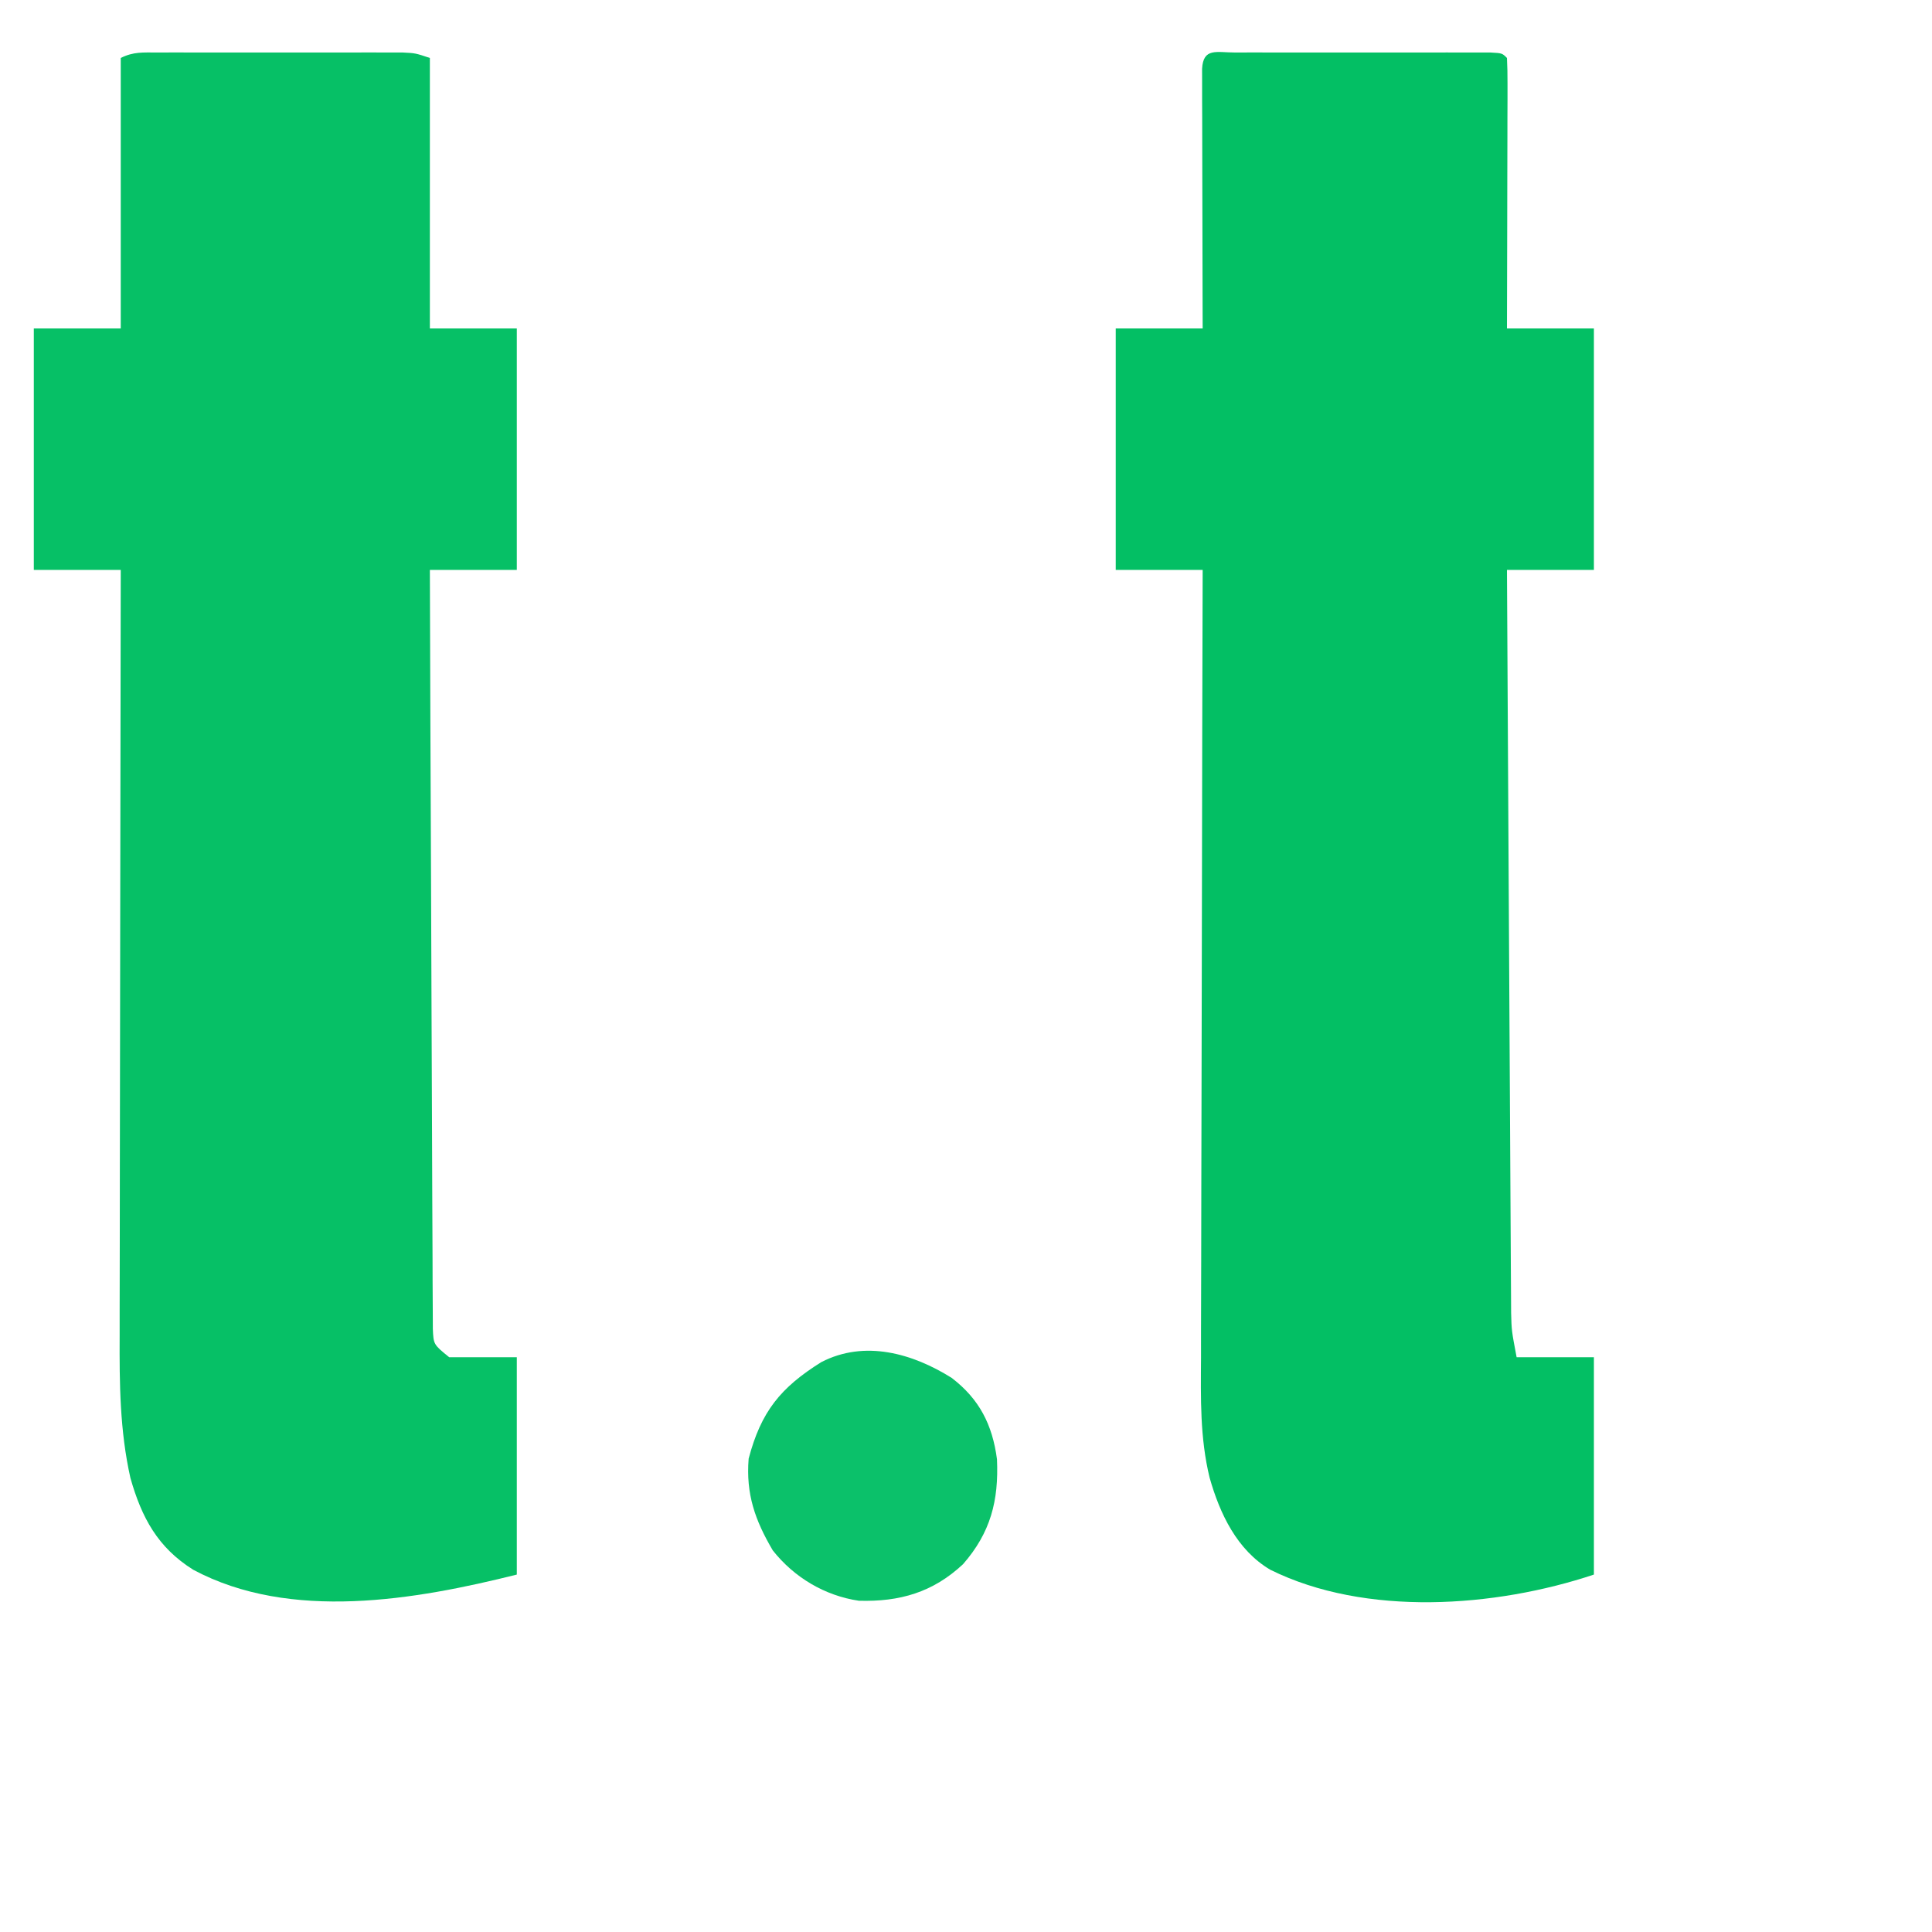
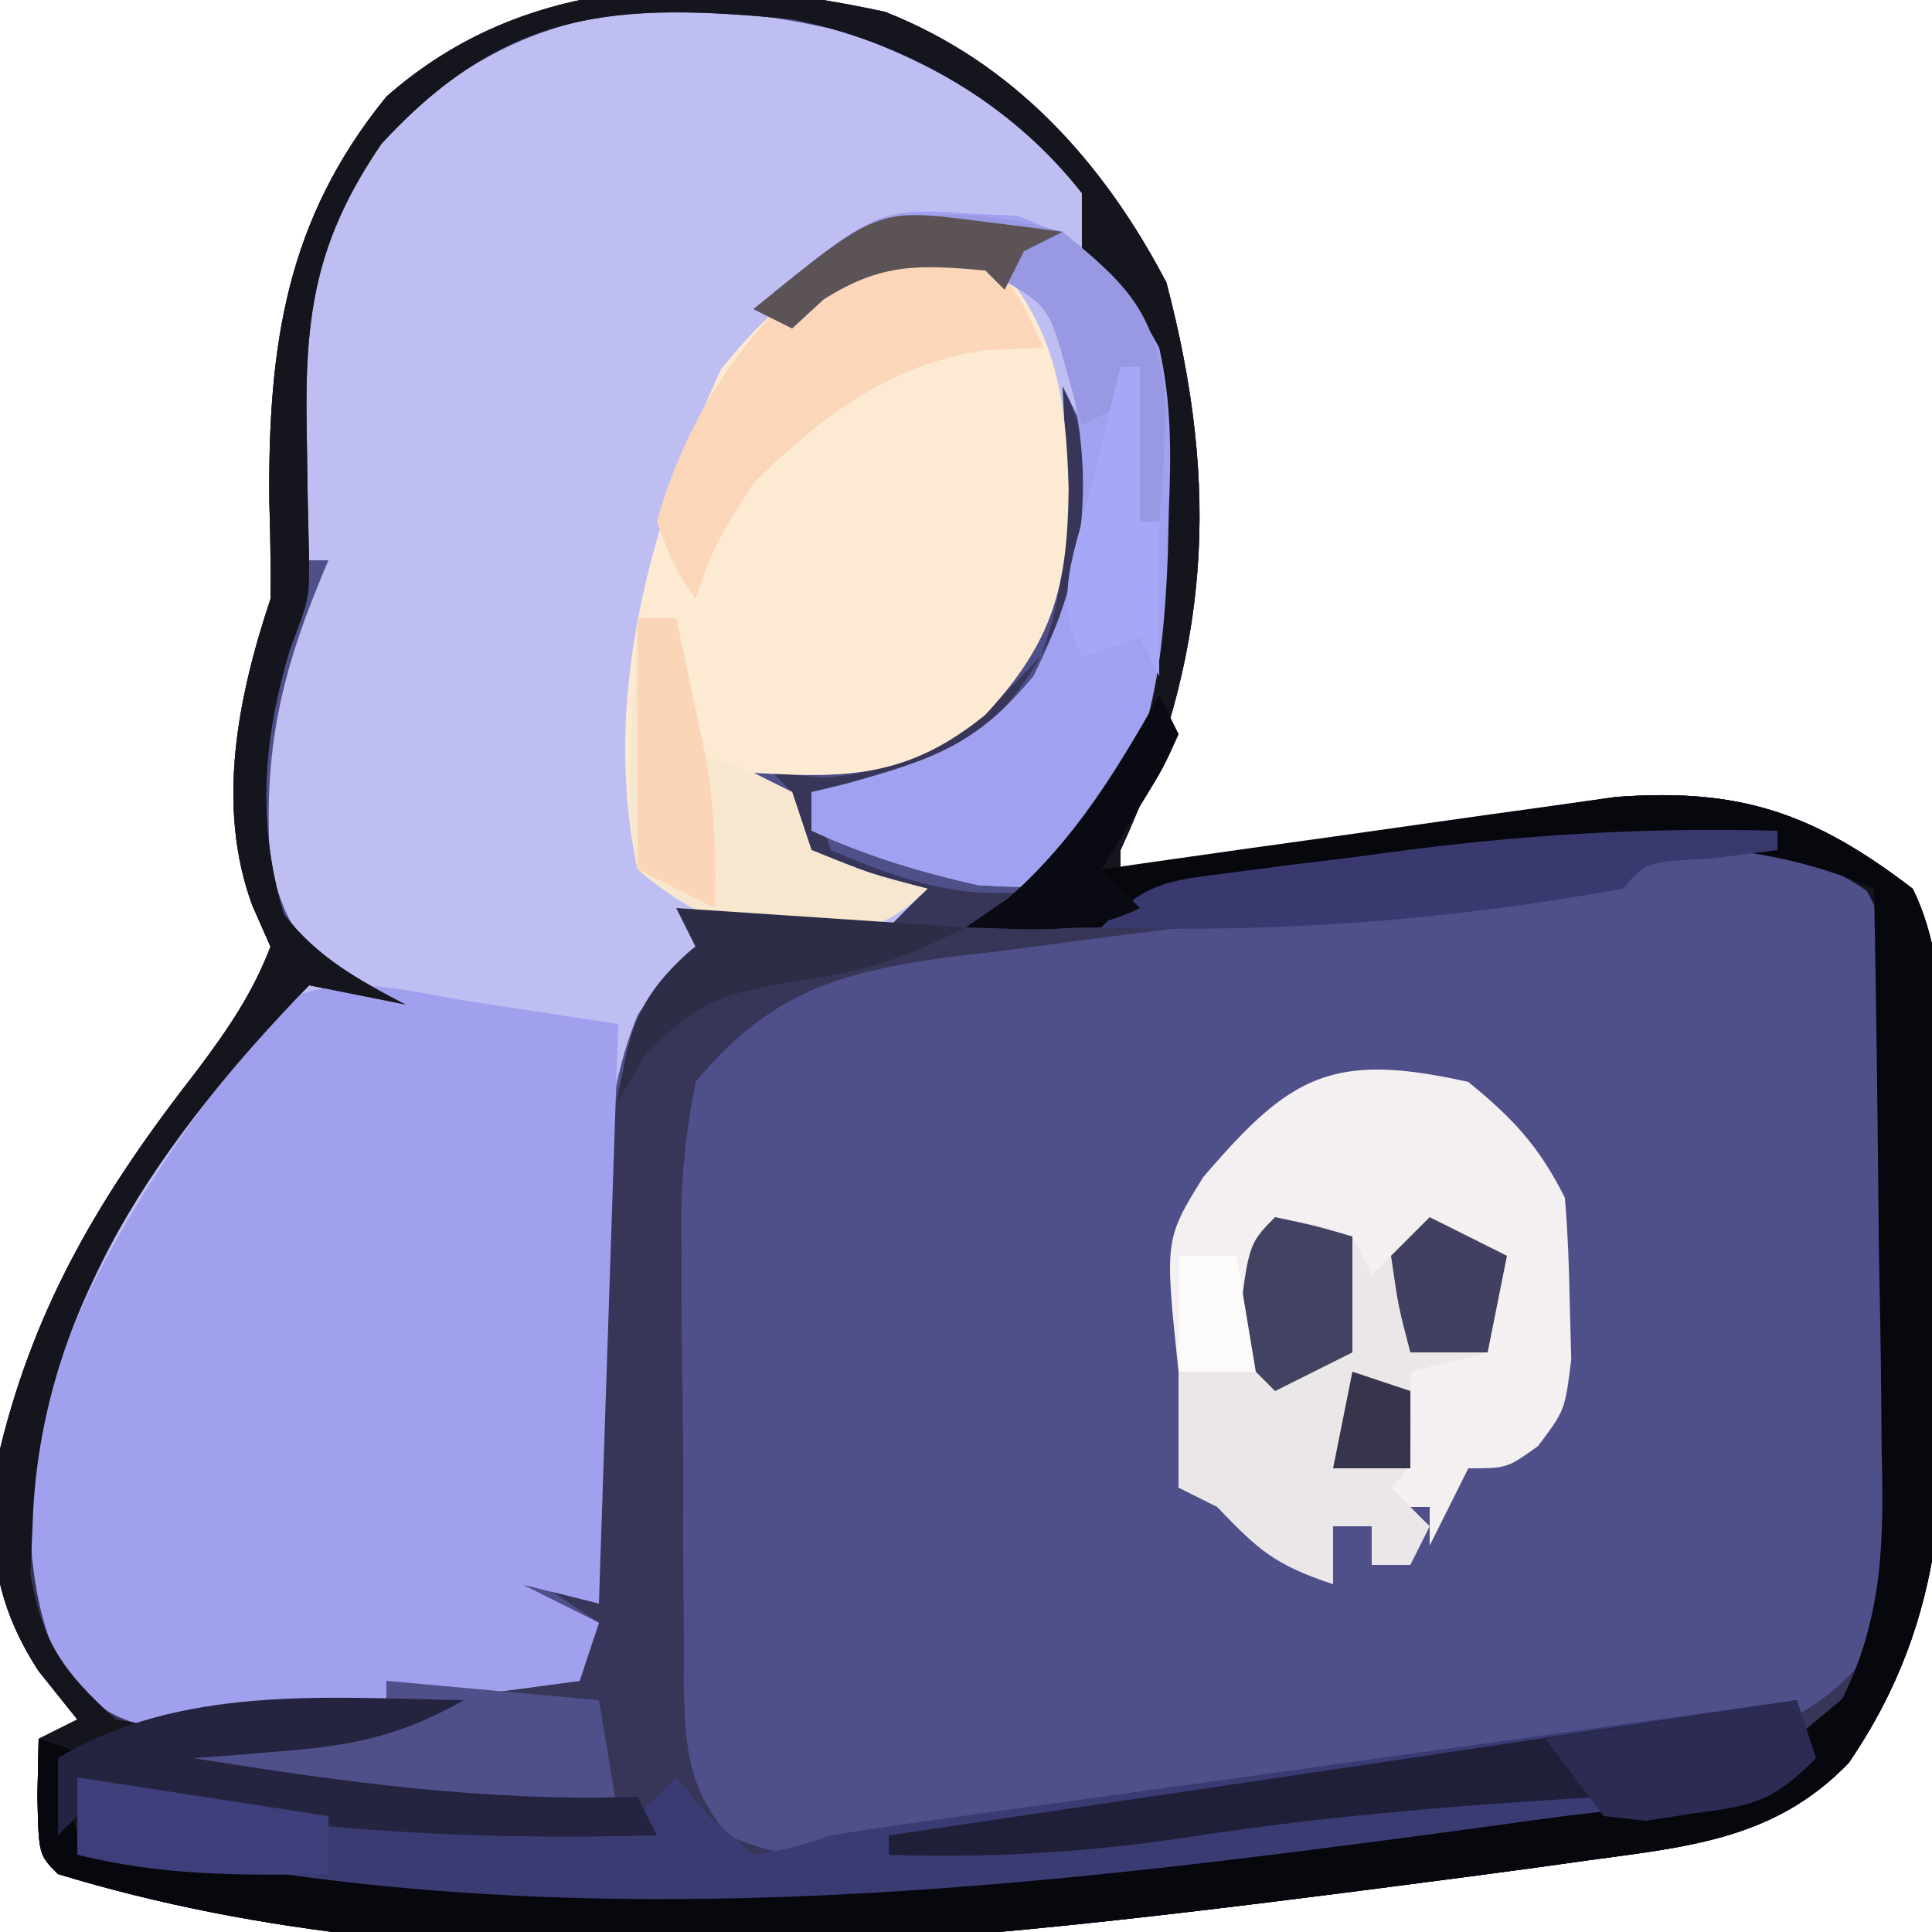
- <svg xmlns="http://www.w3.org/2000/svg" version="1.1" width="55pt" height="55pt" viewBox="0 0 400 400">
-   <path d="M0 0 C1.757 -0.005 1.757 -0.005 3.55 -0.01 C4.82 -0.008 6.091 -0.006 7.401 -0.003 C8.7 -0.004 10 -0.005 11.339 -0.006 C14.092 -0.008 16.845 -0.006 19.598 -0.001 C23.127 0.005 26.655 0.001 30.184 -0.005 C33.548 -0.009 36.912 -0.006 40.276 -0.003 C41.544 -0.005 42.813 -0.007 44.12 -0.01 C45.295 -0.006 46.47 -0.003 47.68 0 C48.715 0.001 49.751 0.002 50.817 0.002 C53.405 0.129 53.405 0.129 56.405 1.129 C56.405 19.609 56.405 38.089 56.405 57.129 C62.345 57.129 68.285 57.129 74.405 57.129 C74.405 73.629 74.405 90.129 74.405 107.129 C68.465 107.129 62.525 107.129 56.405 107.129 C56.466 127.939 56.542 148.749 56.64 169.558 C56.685 179.22 56.725 188.882 56.751 198.544 C56.774 206.963 56.807 215.382 56.853 223.802 C56.877 228.262 56.896 232.721 56.902 237.181 C56.908 241.376 56.928 245.571 56.959 249.766 C56.968 251.308 56.971 252.85 56.97 254.392 C56.968 256.493 56.985 258.593 57.006 260.694 C57.01 261.872 57.015 263.049 57.02 264.261 C57.158 267.489 57.158 267.489 60.405 270.129 C65.025 270.129 69.645 270.129 74.405 270.129 C74.405 284.979 74.405 299.829 74.405 315.129 C53.449 320.368 27.554 324.901 7.405 314.129 C0.062 309.523 -3.261 303.354 -5.595 295.129 C-7.797 285.305 -7.869 275.613 -7.823 265.611 C-7.822 263.875 -7.822 262.139 -7.823 260.404 C-7.824 255.727 -7.812 251.05 -7.798 246.373 C-7.786 241.472 -7.785 236.572 -7.782 231.671 C-7.776 222.407 -7.76 213.142 -7.739 203.878 C-7.717 193.324 -7.706 182.77 -7.696 172.216 C-7.675 150.521 -7.64 128.825 -7.595 107.129 C-13.535 107.129 -19.475 107.129 -25.595 107.129 C-25.595 90.629 -25.595 74.129 -25.595 57.129 C-19.655 57.129 -13.715 57.129 -7.595 57.129 C-7.595 38.649 -7.595 20.169 -7.595 1.129 C-4.95 -0.193 -2.962 0.002 0 0 Z " fill="#06C066" transform="translate(32.59546,10.87061)" />
-   <path d="M0 0 C1.218 -0.003 2.436 -0.006 3.691 -0.01 C5.03 -0.008 6.37 -0.006 7.709 -0.003 C9.073 -0.004 10.437 -0.005 11.8 -0.006 C14.662 -0.008 17.524 -0.006 20.385 -0.001 C24.061 0.005 27.737 0.001 31.412 -0.005 C34.229 -0.008 37.047 -0.007 39.864 -0.004 C41.219 -0.004 42.575 -0.005 43.931 -0.007 C45.822 -0.009 47.714 -0.005 49.605 0 C51.223 0.001 51.223 0.001 52.873 0.002 C55.303 0.129 55.303 0.129 56.303 1.129 C56.396 2.879 56.42 4.632 56.416 6.384 C56.416 8.065 56.416 8.065 56.416 9.781 C56.411 11.001 56.406 12.22 56.4 13.477 C56.399 14.719 56.398 15.96 56.396 17.239 C56.391 20.545 56.382 23.851 56.371 27.158 C56.361 30.529 56.357 33.9 56.352 37.272 C56.341 43.891 56.323 50.51 56.303 57.129 C62.243 57.129 68.183 57.129 74.303 57.129 C74.303 73.629 74.303 90.129 74.303 107.129 C68.363 107.129 62.423 107.129 56.303 107.129 C56.41 127.496 56.523 147.863 56.642 168.229 C56.697 177.686 56.751 187.142 56.8 196.599 C56.843 204.842 56.889 213.084 56.94 221.327 C56.966 225.691 56.991 230.055 57.012 234.419 C57.031 238.528 57.056 242.637 57.083 246.746 C57.093 248.253 57.1 249.759 57.106 251.266 C57.114 253.327 57.129 255.387 57.145 257.448 C57.151 258.6 57.157 259.752 57.164 260.939 C57.259 264.617 57.259 264.617 58.303 270.129 C63.583 270.129 68.863 270.129 74.303 270.129 C74.303 284.979 74.303 299.829 74.303 315.129 C53.877 321.938 27.046 323.91 7.303 314.129 C0.408 310.055 -3.15 302.525 -5.265 295.052 C-7.272 286.79 -7.094 278.59 -7.038 270.152 C-7.037 268.367 -7.037 266.582 -7.039 264.797 C-7.04 259.986 -7.022 255.175 -7.001 250.364 C-6.983 245.323 -6.981 240.282 -6.977 235.241 C-6.968 225.711 -6.943 216.181 -6.913 206.651 C-6.88 195.795 -6.863 184.939 -6.848 174.082 C-6.817 151.765 -6.764 129.447 -6.697 107.129 C-12.637 107.129 -18.577 107.129 -24.697 107.129 C-24.697 90.629 -24.697 74.129 -24.697 57.129 C-18.757 57.129 -12.817 57.129 -6.697 57.129 C-6.703 55.438 -6.708 53.747 -6.713 52.005 C-6.729 46.429 -6.741 40.853 -6.749 35.277 C-6.754 31.895 -6.761 28.513 -6.773 25.131 C-6.786 21.246 -6.79 17.362 -6.795 13.477 C-6.8 12.257 -6.805 11.038 -6.811 9.781 C-6.811 8.099 -6.811 8.099 -6.811 6.384 C-6.813 5.391 -6.815 4.398 -6.818 3.376 C-6.58 -1.058 -3.821 0.003 0 0 Z " fill="#03BF64" transform="translate(255.6973,10.87061)" />
-   <path d="M0 0 C5.745 4.407 8.42 9.701 9.367 16.832 C9.751 25.414 8.047 32.025 2.344 38.559 C-3.895 44.396 -10.776 46.38 -19.234 46.133 C-26.298 45.083 -32.634 41.296 -37.047 35.715 C-40.726 29.458 -42.63 24.063 -42.047 16.715 C-39.475 6.972 -35.462 2.018 -27.012 -3.27 C-18.024 -7.915 -8.12 -5.098 0 0 Z " fill="#0BC16A" transform="translate(197.0469,285.2852)" />
+ <svg xmlns="http://www.w3.org/2000/svg" version="1.1" width="100" height="100">
+   <path d="M0 0 C6.652 2.622 11.283 7.75 14.562 14.012 C17.384 24.732 16.807 33.364 12.188 43.387 C12.188 43.717 12.188 44.047 12.188 44.387 C13.035 44.26 13.882 44.134 14.754 44.004 C17.918 43.536 21.083 43.077 24.248 42.623 C25.614 42.425 26.98 42.224 28.345 42.02 C30.314 41.726 32.286 41.445 34.258 41.164 C35.441 40.991 36.625 40.818 37.844 40.64 C44.251 40.154 48.096 41.479 53.188 45.387 C55.5 50.011 54.541 56.808 54.593 61.942 C54.614 63.558 54.648 65.173 54.695 66.789 C54.954 75.75 55.118 82.952 49.875 90.637 C46.077 94.575 41.625 94.966 36.391 95.676 C35.617 95.784 34.844 95.893 34.047 96.005 C31.512 96.353 28.975 96.685 26.438 97.012 C25.57 97.124 24.703 97.236 23.81 97.352 C2.328 100.082 -21.772 102.802 -42.812 96.387 C-43.812 95.387 -43.812 95.387 -43.875 92.324 C-43.854 91.355 -43.834 90.385 -43.812 89.387 C-42.822 88.892 -42.822 88.892 -41.812 88.387 C-42.803 87.149 -42.803 87.149 -43.812 85.887 C-46.264 82.131 -46.538 78.753 -45.812 74.387 C-43.952 66.737 -40.432 60.965 -35.617 54.797 C-34.038 52.687 -32.758 50.842 -31.812 48.387 C-32.122 47.685 -32.431 46.984 -32.75 46.262 C-34.642 41.141 -33.512 35.485 -31.812 30.387 C-31.793 28.678 -31.819 26.969 -31.875 25.262 C-31.928 17.248 -31.003 10.763 -25.812 4.387 C-18.541 -2.019 -9.27 -2.021 0 0 Z " fill="#4F4F8A" transform="translate(45.8125,0.6132812)" />
+   <path d="M0 0 C5.613 2.059 9.412 4.622 13.129 9.316 C13.129 10.636 13.129 11.956 13.129 13.316 C13.616 13.725 14.103 14.134 14.605 14.555 C17.099 17.438 16.57 20.873 16.504 24.504 C16.496 25.27 16.488 26.037 16.48 26.827 C16.326 32.932 15.748 38.111 11.734 43.023 C10.129 44.316 10.129 44.316 6.754 44.129 C3.672 43.438 0.995 42.619 -1.871 41.316 C-1.871 40.656 -1.871 39.996 -1.871 39.316 C-1.268 39.169 -0.665 39.023 -0.043 38.871 C4.354 37.637 6.63 36.915 9.629 33.316 C11.925 28.725 12.315 25.428 12.129 20.316 C11.634 19.326 11.634 19.326 11.129 18.316 C11.175 19.041 11.222 19.765 11.27 20.512 C11.499 26.645 11.502 30.589 7.129 35.316 C3.18 38.519 0.127 38.61 -4.871 38.316 C-3.881 38.811 -3.881 38.811 -2.871 39.316 C-2.541 40.306 -2.211 41.296 -1.871 42.316 C1.137 43.542 1.137 43.542 4.129 44.316 C3.469 44.976 2.809 45.636 2.129 46.316 C-0.106 46.259 -2.269 45.993 -4.484 45.703 C-7.658 46.519 -9.108 48.157 -10.869 50.863 C-13.049 56.201 -12.658 62.071 -12.684 67.754 C-12.709 69.058 -12.734 70.362 -12.76 71.705 C-12.818 74.909 -12.855 78.112 -12.871 81.316 C-14.191 80.986 -15.511 80.656 -16.871 80.316 C-15.551 80.976 -14.231 81.636 -12.871 82.316 C-13.201 83.306 -13.531 84.296 -13.871 85.316 C-16.37 85.656 -18.87 85.988 -21.371 86.316 C-22.067 86.412 -22.763 86.507 -23.48 86.605 C-36.559 88.301 -36.559 88.301 -40.371 85.441 C-42.885 80.205 -42.671 75.369 -41.211 69.797 C-38.533 62.436 -33.993 54.367 -27.871 49.316 C-26.881 49.316 -25.891 49.316 -24.871 49.316 C-25.51 48.883 -26.15 48.45 -26.809 48.004 C-28.871 46.316 -28.871 46.316 -29.871 43.316 C-30.292 37.102 -29.321 33.033 -26.871 27.316 C-27.201 27.316 -27.531 27.316 -27.871 27.316 C-28.677 11.382 -28.677 11.382 -23.871 5.316 C-17.022 -1.638 -9.377 -2.233 0 0 Z " fill="#BEBEF3" transform="translate(43.87109,1.683594)" />
+   <path d="M0 0 C6.652 2.622 11.283 7.75 14.562 14.012 C17.384 24.732 16.807 33.364 12.188 43.387 C12.188 43.717 12.188 44.047 12.188 44.387 C13.035 44.26 13.882 44.134 14.754 44.004 C17.918 43.536 21.083 43.077 24.248 42.623 C25.614 42.425 26.98 42.224 28.345 42.02 C30.314 41.726 32.286 41.445 34.258 41.164 C35.441 40.991 36.625 40.818 37.844 40.64 C44.251 40.154 48.096 41.479 53.188 45.387 C55.5 50.011 54.541 56.808 54.593 61.942 C54.614 63.558 54.648 65.173 54.695 66.789 C54.954 75.75 55.118 82.952 49.875 90.637 C46.077 94.575 41.625 94.966 36.391 95.676 C35.617 95.784 34.844 95.893 34.047 96.005 C31.512 96.353 28.975 96.685 26.438 97.012 C25.57 97.124 24.703 97.236 23.81 97.352 C2.328 100.082 -21.772 102.802 -42.812 96.387 C-43.812 95.387 -43.812 95.387 -43.875 92.324 C-43.854 91.355 -43.834 90.385 -43.812 89.387 C-42.822 88.892 -42.822 88.892 -41.812 88.387 C-42.803 87.149 -42.803 87.149 -43.812 85.887 C-46.264 82.131 -46.538 78.753 -45.812 74.387 C-43.952 66.737 -40.432 60.965 -35.617 54.797 C-34.038 52.687 -32.758 50.842 -31.812 48.387 C-32.122 47.685 -32.431 46.984 -32.75 46.262 C-34.642 41.141 -33.512 35.485 -31.812 30.387 C-31.793 28.678 -31.819 26.969 -31.875 25.262 C-31.928 17.248 -31.003 10.763 -25.812 4.387 C-18.541 -2.019 -9.27 -2.021 0 0 Z M-26.062 6.824 C-29.444 11.775 -30.051 15.594 -29.938 21.574 C-29.91 23.421 -29.91 23.421 -29.883 25.305 C-29.86 26.322 -29.836 27.339 -29.812 28.387 C-29.812 30.387 -29.812 30.387 -30.812 33.012 C-32.195 37.679 -32.539 41.942 -31.125 46.699 C-29.367 48.96 -27.325 50.064 -24.812 51.387 C-26.462 51.057 -28.113 50.727 -29.812 50.387 C-37.388 58.208 -43.798 67.144 -44.125 78.324 C-44.069 81.745 -43.825 83.36 -42.312 86.512 C-37.267 90.296 -29.304 88.208 -23.312 87.387 C-22.585 87.291 -21.858 87.196 -21.109 87.098 C-19.343 86.865 -17.578 86.627 -15.812 86.387 C-15.318 84.902 -15.318 84.902 -14.812 83.387 C-16.297 82.397 -16.297 82.397 -17.812 81.387 C-16.328 81.882 -16.328 81.882 -14.812 82.387 C-14.808 81.575 -14.804 80.764 -14.8 79.927 C-14.767 76.226 -14.696 72.525 -14.625 68.824 C-14.619 67.547 -14.613 66.271 -14.607 64.955 C-14.435 57.588 -14.296 52.62 -8.812 47.387 C-6.426 46.773 -6.426 46.773 -4.125 47.074 C-1.861 47.363 -1.861 47.363 0.188 47.387 C0.848 46.727 1.508 46.067 2.188 45.387 C1.218 45.119 0.249 44.85 -0.75 44.574 C-2.266 43.986 -2.266 43.986 -3.812 43.387 C-4.143 42.397 -4.473 41.407 -4.812 40.387 C-5.143 40.057 -5.473 39.727 -5.812 39.387 C-4.946 39.469 -4.08 39.552 -3.188 39.637 C1.875 39.262 4.706 37.017 8.062 33.324 C9.811 28.758 9.416 24.219 9.188 19.387 C10.752 22.515 10.468 24.914 10.188 28.387 C8.793 32.524 7.19 35.59 3.75 38.324 C1.216 39.375 -1.1 39.999 -3.812 40.387 C-3.482 41.377 -3.152 42.367 -2.812 43.387 C0.83 44.96 4.238 46.114 8.188 45.387 C13.225 40.493 14.451 34.797 14.559 28.012 C14.56 27.269 14.561 26.527 14.562 25.762 C14.599 24.636 14.599 24.636 14.637 23.488 C14.656 19.841 14.638 17.893 12.164 15.113 C11.186 14.259 11.186 14.259 10.188 13.387 C10.188 12.067 10.188 10.747 10.188 9.387 C6.485 4.654 1.024 1.548 -4.812 0.387 C-13.963 -0.522 -19.624 -0.151 -26.062 6.824 Z M38.188 44.387 C35.164 44.843 32.148 45.247 29.113 45.621 C27.23 45.867 25.346 46.115 23.463 46.363 C20.486 46.752 17.509 47.136 14.53 47.501 C11.659 47.855 8.793 48.236 5.926 48.621 C5.041 48.723 4.157 48.826 3.245 48.931 C-2.548 49.737 -5.997 50.815 -9.812 55.387 C-10.401 58.482 -10.612 60.78 -10.539 63.863 C-10.54 64.67 -10.541 65.477 -10.542 66.309 C-10.537 68.008 -10.518 69.708 -10.485 71.407 C-10.438 74.011 -10.444 76.611 -10.457 79.215 C-10.446 80.869 -10.432 82.522 -10.414 84.176 C-10.416 84.954 -10.418 85.732 -10.42 86.534 C-10.333 89.811 -10.256 91.863 -8.095 94.414 C-5.302 95.604 -3.69 95.553 -0.684 95.164 C0.339 95.04 1.362 94.916 2.415 94.788 C3.516 94.635 4.616 94.482 5.75 94.324 C6.887 94.176 8.024 94.029 9.196 93.876 C11.613 93.558 14.029 93.231 16.443 92.897 C20.203 92.385 23.967 91.92 27.734 91.461 C30.157 91.147 32.578 90.83 35 90.512 C36.143 90.375 37.287 90.238 38.465 90.097 C40.07 89.873 40.07 89.873 41.707 89.645 C42.647 89.522 43.586 89.4 44.554 89.274 C48.251 88.029 49.854 86.51 52.188 83.387 C52.663 80.432 52.845 78.071 52.781 75.129 C52.781 74.344 52.781 73.559 52.781 72.751 C52.776 71.098 52.758 69.446 52.729 67.793 C52.688 65.263 52.688 62.734 52.695 60.203 C52.685 58.595 52.672 56.987 52.656 55.379 C52.656 54.623 52.656 53.866 52.656 53.087 C52.588 49.005 52.588 49.005 50.783 45.45 C47.69 43.389 41.204 41.37 38.188 44.387 Z " fill="#373659" transform="translate(45.8125,0.6132812)" />
+   <path d="M0 0 C2.578 0.392 5.156 0.784 7.812 1.188 C7.482 11.088 7.152 20.988 6.812 31.188 C5.492 30.858 4.173 30.527 2.812 30.188 C4.133 30.848 5.452 31.508 6.812 32.188 C6.482 33.178 6.152 34.167 5.812 35.188 C3.313 35.527 0.813 35.859 -1.688 36.188 C-2.384 36.283 -3.08 36.378 -3.797 36.477 C-16.875 38.172 -16.875 38.172 -20.688 35.312 C-23.201 30.076 -22.987 25.24 -21.527 19.668 C-19.16 13.16 -15.467 7.599 -11.188 2.188 C-10.79 1.582 -10.393 0.976 -9.984 0.352 C-6.888 -1.655 -3.461 -0.564 0 0 Z " fill="#A0A0EF" transform="translate(24.1875,51.8125)" />
+   <path d="M0 0 C6.652 2.622 11.283 7.75 14.562 14.012 C17.384 24.732 16.807 33.364 12.188 43.387 C12.188 43.717 12.188 44.047 12.188 44.387 C13.035 44.26 13.882 44.134 14.754 44.004 C17.918 43.536 21.083 43.077 24.248 42.623 C25.614 42.425 26.98 42.224 28.345 42.02 C30.314 41.726 32.286 41.445 34.258 41.164 C35.441 40.991 36.625 40.818 37.844 40.64 C44.251 40.154 48.096 41.479 53.188 45.387 C55.5 50.011 54.541 56.808 54.593 61.942 C54.614 63.558 54.648 65.173 54.695 66.789 C54.954 75.75 55.118 82.952 49.875 90.637 C46.077 94.575 41.625 94.966 36.391 95.676 C35.617 95.784 34.844 95.893 34.047 96.005 C31.512 96.353 28.975 96.685 26.438 97.012 C25.57 97.124 24.703 97.236 23.81 97.352 C2.328 100.082 -21.772 102.802 -42.812 96.387 C-43.812 95.387 -43.812 95.387 -43.875 92.324 C-43.854 91.355 -43.834 90.385 -43.812 89.387 C-42.822 88.892 -42.822 88.892 -41.812 88.387 C-42.803 87.149 -42.803 87.149 -43.812 85.887 C-46.264 82.131 -46.538 78.753 -45.812 74.387 C-43.952 66.737 -40.432 60.965 -35.617 54.797 C-34.038 52.687 -32.758 50.842 -31.812 48.387 C-32.122 47.685 -32.431 46.984 -32.75 46.262 C-34.642 41.141 -33.512 35.485 -31.812 30.387 C-31.793 28.678 -31.819 26.969 -31.875 25.262 C-31.928 17.248 -31.003 10.763 -25.812 4.387 C-18.541 -2.019 -9.27 -2.021 0 0 Z M-26.062 6.824 C-29.444 11.775 -30.051 15.594 -29.938 21.574 C-29.91 23.421 -29.91 23.421 -29.883 25.305 C-29.86 26.322 -29.836 27.339 -29.812 28.387 C-29.812 30.387 -29.812 30.387 -30.812 33.012 C-32.195 37.679 -32.539 41.942 -31.125 46.699 C-29.367 48.96 -27.325 50.064 -24.812 51.387 C-26.462 51.057 -28.113 50.727 -29.812 50.387 C-37.388 58.208 -43.798 67.144 -44.125 78.324 C-44.162 79.158 -44.2 79.992 -44.238 80.852 C-43.639 84.42 -42.488 85.964 -39.812 88.387 C-36.313 88.991 -36.313 88.991 -32.562 88.699 C-30.668 88.632 -30.668 88.632 -28.734 88.562 C-27.77 88.504 -26.806 88.446 -25.812 88.387 C-26.523 88.436 -27.233 88.485 -27.965 88.535 C-29.343 88.647 -29.343 88.647 -30.75 88.762 C-31.667 88.831 -32.583 88.901 -33.527 88.973 C-34.658 89.178 -34.658 89.178 -35.812 89.387 C-36.307 90.377 -36.307 90.377 -36.812 91.387 C-31.863 92.047 -26.913 92.707 -21.812 93.387 C-26.193 93.387 -30.309 92.998 -34.625 92.387 C-35.318 92.291 -36.011 92.196 -36.725 92.098 C-38.421 91.864 -40.117 91.626 -41.812 91.387 C-41.812 92.707 -41.812 94.027 -41.812 95.387 C-20.228 100.501 1.225 98.823 23 96.012 C24.291 95.846 24.291 95.846 25.609 95.676 C28.08 95.353 30.55 95.017 33.02 94.676 C33.756 94.577 34.492 94.478 35.251 94.376 C42.493 93.41 42.493 93.41 48.85 90.085 C53.597 83.34 52.87 75.472 52.729 67.567 C52.687 65.063 52.688 62.561 52.695 60.057 C52.685 58.462 52.672 56.868 52.656 55.273 C52.656 54.527 52.656 53.78 52.656 53.01 C52.59 49.013 52.59 49.013 50.846 45.519 C42.877 40.078 33.636 42.532 24.438 43.824 C23.436 43.959 22.434 44.094 21.402 44.232 C16.651 44.878 11.912 45.559 7.188 46.387 C8.424 45.02 9.661 43.652 10.898 42.285 C14.375 37.165 14.552 31.73 14.562 25.762 C14.599 24.636 14.599 24.636 14.637 23.488 C14.656 19.841 14.638 17.893 12.164 15.113 C11.186 14.259 11.186 14.259 10.188 13.387 C10.188 12.067 10.188 10.747 10.188 9.387 C6.485 4.654 1.024 1.548 -4.812 0.387 C-13.963 -0.522 -19.624 -0.151 -26.062 6.824 Z " fill="#15151D" transform="translate(45.8125,0.6132812)" />
+   <path d="M0 0 C3.588 3.588 4.183 7.394 4.312 12.312 C4.259 17.355 3.521 20.194 0 24 C-3.949 27.202 -7.002 27.294 -12 27 C-11.34 27.33 -10.68 27.66 -10 28 C-9.67 28.99 -9.34 29.98 -9 31 C-5.992 32.225 -5.992 32.225 -3 33 C-5.556 35.556 -7.339 35.275 -10.832 35.363 C-13.864 34.855 -15.619 33.95 -18 32 C-19.886 23.155 -17.354 14.157 -13.688 6.125 C-10.015 1.5 -5.969 -1.061 0 0 Z " fill="#FDEAD2" transform="translate(51,13)" />
+   <path d="M0 0 C0.495 1.485 0.495 1.485 1 3 C-1.792 5.792 -4.774 5.758 -8.535 6.254 C-9.288 6.36 -10.041 6.465 -10.816 6.574 C-13.231 6.912 -15.646 7.237 -18.062 7.562 C-19.664 7.785 -21.264 8.008 -22.865 8.232 C-27.241 8.841 -31.62 9.424 -36 10 C-36.882 10.121 -37.763 10.241 -38.671 10.366 C-55.315 12.476 -72.682 11.867 -89 8 C-88.67 6.68 -88.34 5.36 -88 4 C-86.728 4.217 -86.728 4.217 -85.43 4.438 C-76.997 5.772 -68.548 6.821 -60 6 C-59.34 5.34 -58.68 4.68 -58 4 C-57.422 4.681 -56.845 5.361 -56.25 6.062 C-55.136 7.022 -55.136 7.022 -54 8 C-52.097 7.691 -52.097 7.691 -50 7 C-48.322 6.728 -46.64 6.478 -44.956 6.244 C-43.955 6.104 -42.955 5.964 -41.924 5.819 C-40.85 5.671 -39.777 5.524 -38.672 5.371 C-37.016 5.14 -37.016 5.14 -35.326 4.905 C-31.801 4.414 -28.275 3.925 -24.75 3.438 C-22.359 3.105 -19.969 2.772 -17.578 2.439 C-11.719 1.624 -5.86 0.811 0 0 Z " fill="#3B3B74" transform="translate(93,88)" />
+   <path d="M0 0 C0.495 0.99 0.495 0.99 1 2 C0.223 3.727 0.223 3.727 -0.938 5.625 C-1.618 6.739 -2.299 7.853 -3 9 C-2.123 8.874 -1.245 8.747 -0.341 8.617 C2.934 8.149 6.21 7.69 9.488 7.236 C10.902 7.038 12.316 6.838 13.73 6.634 C15.769 6.34 17.81 6.057 19.852 5.777 C21.69 5.518 21.69 5.518 23.565 5.254 C30.02 4.777 33.866 6.06 39 10 C41.312 14.624 40.354 21.422 40.405 26.555 C40.426 28.171 40.46 29.787 40.508 31.402 C40.766 40.363 40.93 47.565 35.688 55.25 C31.89 59.188 27.437 59.579 22.203 60.289 C21.43 60.398 20.656 60.506 19.859 60.618 C17.324 60.966 14.788 61.298 12.25 61.625 C11.383 61.737 10.516 61.85 9.622 61.966 C-11.86 64.695 -35.96 67.415 -57 61 C-58 60 -58 60 -58.062 56.938 C-58.042 55.968 -58.021 54.999 -58 54 C-57.01 54.33 -56.02 54.66 -55 55 C-55.66 55 -56.32 55 -57 55 C-56.67 56.32 -56.34 57.64 -56 59 C-34.416 64.114 -12.962 62.436 8.812 59.625 C10.104 59.459 10.104 59.459 11.421 59.289 C13.893 58.966 16.363 58.631 18.832 58.289 C19.568 58.19 20.305 58.091 21.064 57.989 C29.296 57.029 29.296 57.029 35.351 51.937 C37.481 47.663 37.513 43.702 37.391 39.004 C37.382 37.754 37.382 37.754 37.373 36.478 C37.351 33.839 37.301 31.201 37.25 28.562 C37.23 26.764 37.212 24.965 37.195 23.166 C37.151 18.777 37.082 14.389 37 10 C28.406 6.172 19.055 8.188 10 9.438 C8.447 9.64 8.447 9.64 6.863 9.846 C1.774 10.374 1.774 10.374 -3 12 C-5.333 12.04 -7.667 12.043 -10 12 C-9.278 11.505 -8.556 11.01 -7.812 10.5 C-4.341 7.414 -2.284 4.004 0 0 Z " fill="#07070E" transform="translate(60,36)" />
+   <path d="M0 0 C2.318 1.891 3.669 3.338 5 6 C5.147 7.808 5.221 9.623 5.25 11.438 C5.276 12.406 5.302 13.374 5.328 14.371 C5 17 5 17 3.609 18.848 C2 20 2 20 0 20 C-0.66 21.32 -1.32 22.64 -2 24 C-2 23.34 -2 22.68 -2 22 C-3.65 22 -5.3 22 -7 22 C-6.67 21.34 -6.34 20.68 -6 20 C-5.01 20 -4.02 20 -3 20 C-3 18.35 -3 16.7 -3 15 C-1.68 14.34 -0.36 13.68 1 13 C0.67 11.35 0.34 9.7 0 8 C-3.278 8.752 -3.278 8.752 -5 12 C-5.66 10.68 -6.32 9.36 -7 8 C-7.99 8 -8.98 8 -10 8 C-10.33 10.31 -10.66 12.62 -11 15 C-12.32 15 -13.64 15 -15 15 C-15.719 8.168 -15.719 8.168 -13.734 4.945 C-9.23 -0.325 -7.09 -1.589 0 0 Z " fill="#F4EFF0" transform="translate(76,56)" />
+   <path d="M0 0 C1.139 0.048 1.139 0.048 2.301 0.098 C5.899 1.364 7.921 3.66 9.688 6.938 C10.327 9.764 10.308 12.427 10.188 15.312 C10.171 16.065 10.154 16.818 10.136 17.594 C9.908 23.608 9.237 28.816 5.293 33.645 C3.688 34.938 3.688 34.938 0.312 34.75 C-2.77 34.059 -5.446 33.24 -8.312 31.938 C-8.312 31.277 -8.312 30.617 -8.312 29.938 C-7.709 29.791 -7.106 29.644 -6.484 29.492 C-2.087 28.258 0.189 27.536 3.188 23.938 C5.997 18.319 6.378 13.754 4.875 7.625 C3.852 4.659 3.852 4.659 0.688 2.938 C-2.835 2.563 -4.661 2.526 -7.688 4.438 C-8.224 4.933 -8.76 5.428 -9.312 5.938 C-9.973 5.607 -10.633 5.277 -11.312 4.938 C-4.869 -0.319 -4.869 -0.319 0 0 Z " fill="#A1A1F1" transform="translate(50.3125,11.0625)" />
+   <path d="M0 0 C2 0.312 2 0.312 4 1 C4.33 1.66 4.66 2.32 5 3 C5.99 2.01 6.98 1.02 8 0 C9.32 0.66 10.64 1.32 12 2 C11.67 3.65 11.34 5.3 11 7 C9.68 7.33 8.36 7.66 7 8 C7.021 8.804 7.041 9.609 7.062 10.438 C7 13 7 13 6 14 C6.66 14.66 7.32 15.32 8 16 C7.67 16.66 7.34 17.32 7 18 C6.34 18 5.68 18 5 18 C5 17.34 5 16.68 5 16 C4.34 16 3.68 16 3 16 C3 16.99 3 17.98 3 19 C-0.049 17.984 -0.867 17.226 -3 15 C-3.66 14.67 -4.32 14.34 -5 14 C-5 12.02 -5 10.04 -5 8 C-4.01 7.67 -3.02 7.34 -2 7 C-1.856 6.031 -1.711 5.061 -1.562 4.062 C-1 1 -1 1 0 0 Z " fill="#EBE7E8" transform="translate(66,63)" />
+   <path d="M0 0 C1.875 2.5 1.875 2.5 3 5 C1.515 5.062 1.515 5.062 0 5.125 C-4.962 5.841 -8.478 8.55 -12 12 C-14.006 15.167 -14.006 15.167 -15 18 C-16.125 16.312 -16.125 16.312 -17 14 C-15.569 8.928 -12.967 4.864 -9.062 1.375 C-5.64 -0.161 -3.692 -0.738 0 0 Z " fill="#FBD6B8" transform="translate(51,13)" />
+   <path d="M0 0 C0.495 1.485 0.495 1.485 1 3 C-1.398 5.398 -2.333 5.343 -5.625 5.625 C-6.442 5.7 -7.26 5.775 -8.102 5.852 C-8.728 5.901 -9.355 5.95 -10 6 C-10 5.67 -10 5.34 -10 5 C-17.17 5.414 -24.213 5.971 -31.312 7.062 C-36.631 7.872 -41.627 8.185 -47 8 C-47 7.67 -47 7.34 -47 7 C-46.287 6.895 -45.574 6.789 -44.839 6.68 C-29.89 4.469 -14.943 2.249 0 0 Z " fill="#1F1F3A" transform="translate(93,88)" />
+   <path d="M0 0 C3.63 0.33 7.26 0.66 11 1 C11.33 2.98 11.66 4.96 12 7 C9.291 6.858 6.583 6.712 3.875 6.562 C2.734 6.504 2.734 6.504 1.57 6.443 C-2.685 6.205 -6.804 5.798 -11 5 C-10.67 4.34 -10.34 3.68 -10 3 C-7.715 2.586 -7.715 2.586 -4.938 2.375 C-4.018 2.3 -3.099 2.225 -2.152 2.148 C-1.442 2.099 -0.732 2.05 0 2 C0 1.34 0 0.68 0 0 Z " fill="#4F4F8A" transform="translate(20,87)" />
+   <path d="M0 0 C0.66 0 1.32 0 2 0 C2.33 2.31 2.66 4.62 3 7 C3.804 7.268 4.609 7.536 5.438 7.812 C6.283 8.204 7.129 8.596 8 9 C8.33 9.99 8.66 10.98 9 12 C12.008 13.225 12.008 13.225 15 14 C12.444 16.556 10.661 16.275 7.168 16.363 C4.108 15.851 2.382 15.003 0 13 C-0.488 9.863 -0.488 9.863 -0.312 6.312 C-0.267 5.133 -0.222 3.954 -0.176 2.738 C-0.118 1.835 -0.06 0.931 0 0 Z " fill="#F7E7CF" transform="translate(33,32)" />
+   <path d="M0 0 C-3.119 1.793 -5.677 2.343 -9.25 2.625 C-10.142 2.7 -11.034 2.775 -11.953 2.852 C-12.629 2.901 -13.304 2.95 -14 3 C-6.273 4.231 1.168 5.27 9 5 C9.33 5.66 9.66 6.32 10 7 C0.954 7.228 -7.353 6.874 -16.27 5.242 C-17.171 5.162 -18.072 5.082 -19 5 C-19.66 5.66 -20.32 6.32 -21 7 C-21 5.68 -21 4.36 -21 3 C-14.679 -0.792 -7.115 -0.129 0 0 Z " fill="#242440" transform="translate(24,88)" />
+   <path d="M0 0 C3.352 2.737 4.768 4.122 5.297 8.398 C5.311 10.624 5.221 12.786 5 15 C4.34 15.33 3.68 15.66 3 16 C3 13.69 3 11.38 3 9 C2.01 9.495 2.01 9.495 1 10 C0.732 9.051 0.464 8.102 0.188 7.125 C-0.75 3.747 -0.75 3.747 -4 2 C-7.523 1.625 -9.349 1.589 -12.375 3.5 C-12.911 3.995 -13.447 4.49 -14 5 C-14.66 4.67 -15.32 4.34 -16 4 C-10.312 -0.64 -7.228 -1.981 0 0 Z " fill="#9999E3" transform="translate(55,12)" />
+   <path d="M0 0 C0 0.33 0 0.66 0 1 C-1.702 1.217 -1.702 1.217 -3.438 1.438 C-6.808 1.612 -6.808 1.612 -8 3 C-17.009 4.63 -25.846 5.307 -35 5 C-32.568 2.568 -31.481 2.583 -28.125 2.148 C-27.139 2.02 -26.153 1.891 -25.137 1.758 C-23.584 1.568 -23.584 1.568 -22 1.375 C-20.996 1.241 -19.992 1.107 -18.957 0.969 C-12.603 0.163 -6.402 -0.175 0 0 Z " fill="#393970" transform="translate(92,43)" />
+   <path d="M0 0 C0.33 0.99 0.66 1.98 1 3 C-1.318 5.318 -2.264 5.448 -5.438 5.875 C-6.611 6.057 -6.611 6.057 -7.809 6.242 C-8.893 6.122 -8.893 6.122 -10 6 C-10.99 4.68 -11.98 3.36 -13 2 C-8.71 1.34 -4.42 0.68 0 0 Z " fill="#2B2B54" transform="translate(93,88)" />
+   <path d="M0 0 C2.062 0.438 2.062 0.438 4 1 C4 2.98 4 4.96 4 7 C2.02 7.99 2.02 7.99 0 9 C-0.66 8.34 -1.32 7.68 -2 7 C-1.432 1.432 -1.432 1.432 0 0 Z " fill="#424263" transform="translate(66,63)" />
+   <path d="M0 0 C4.29 0.66 8.58 1.32 13 2 C13 2.99 13 3.98 13 5 C8.484 5.077 4.409 5.102 0 4 C0 2.68 0 1.36 0 0 Z " fill="#3E3E7A" transform="translate(4,92)" />
+   <path d="M0 0 C0.66 0 1.32 0 2 0 C2.34 1.561 2.671 3.124 3 4.688 C3.186 5.558 3.371 6.428 3.562 7.324 C3.99 9.937 4.076 12.358 4 15 C2.68 14.34 1.36 13.68 0 13 C0 8.71 0 4.42 0 0 Z " fill="#FAD6B7" transform="translate(33,32)" />
+   <path d="M0 0 C4.95 0.33 9.9 0.66 15 1 C11.531 2.735 9.682 3.302 6 3.812 C2.183 4.505 1.226 4.774 -1.625 7.625 C-2.079 8.409 -2.533 9.193 -3 10 C-2.502 6.312 -1.899 4.395 1 2 C0.67 1.34 0.34 0.68 0 0 Z " fill="#2E2D47" transform="translate(35,47)" />
+   <path d="M0 0 C1.32 0.66 2.64 1.32 4 2 C3.67 3.65 3.34 5.3 3 7 C1.68 7 0.36 7 -1 7 C-1.625 4.625 -1.625 4.625 -2 2 C-1.34 1.34 -0.68 0.68 0 0 Z " fill="#414060" transform="translate(74,63)" />
+   <path d="M0 0 C0.33 0 0.66 0 1 0 C1 2.64 1 5.28 1 8 C1.33 8 1.66 8 2 8 C2 10.64 2 13.28 2 16 C1.67 15.34 1.34 14.68 1 14 C0.01 14.33 -0.98 14.66 -2 15 C-3.538 11.925 -2.366 9.653 -1.562 6.375 C-1.275 5.186 -0.988 3.998 -0.691 2.773 C-0.463 1.858 -0.235 0.943 0 0 Z " fill="#A7A7F8" transform="translate(58,19)" />
+   <path d="M0 0 C0.33 0.66 0.66 1.32 1 2 C0.223 3.727 0.223 3.727 -0.938 5.625 C-1.618 6.739 -2.299 7.853 -3 9 C-2.34 9.66 -1.68 10.32 -1 11 C-3.957 12.478 -6.742 12.06 -10 12 C-8.917 11.258 -8.917 11.258 -7.812 10.5 C-4.341 7.414 -2.284 4.004 0 0 Z " fill="#0A0A13" transform="translate(60,36)" />
+   <path d="M0 0 C1.226 0.153 1.226 0.153 2.477 0.309 C3.416 0.434 3.416 0.434 4.375 0.562 C3.385 1.058 3.385 1.058 2.375 1.562 C2.045 2.223 1.715 2.882 1.375 3.562 C1.045 3.232 0.715 2.902 0.375 2.562 C-3.098 2.254 -5.012 2.175 -8 4.062 C-8.536 4.558 -9.072 5.053 -9.625 5.562 C-10.285 5.232 -10.945 4.902 -11.625 4.562 C-5.211 -0.67 -5.211 -0.67 0 0 Z " fill="#5B5356" transform="translate(50.625,11.4375)" />
+   <path d="M0 0 C0.99 0 1.98 0 3 0 C3.33 1.98 3.66 3.96 4 6 C2.68 6 1.36 6 0 6 C0 4.02 0 2.04 0 0 Z " fill="#FDFAFA" transform="translate(61,65)" />
+   <path d="M0 0 C0.99 0.33 1.98 0.66 3 1 C3 2.32 3 3.64 3 5 C1.68 5 0.36 5 -1 5 C-0.67 3.35 -0.34 1.7 0 0 Z " fill="#36354B" transform="translate(70,71)" />
</svg>
